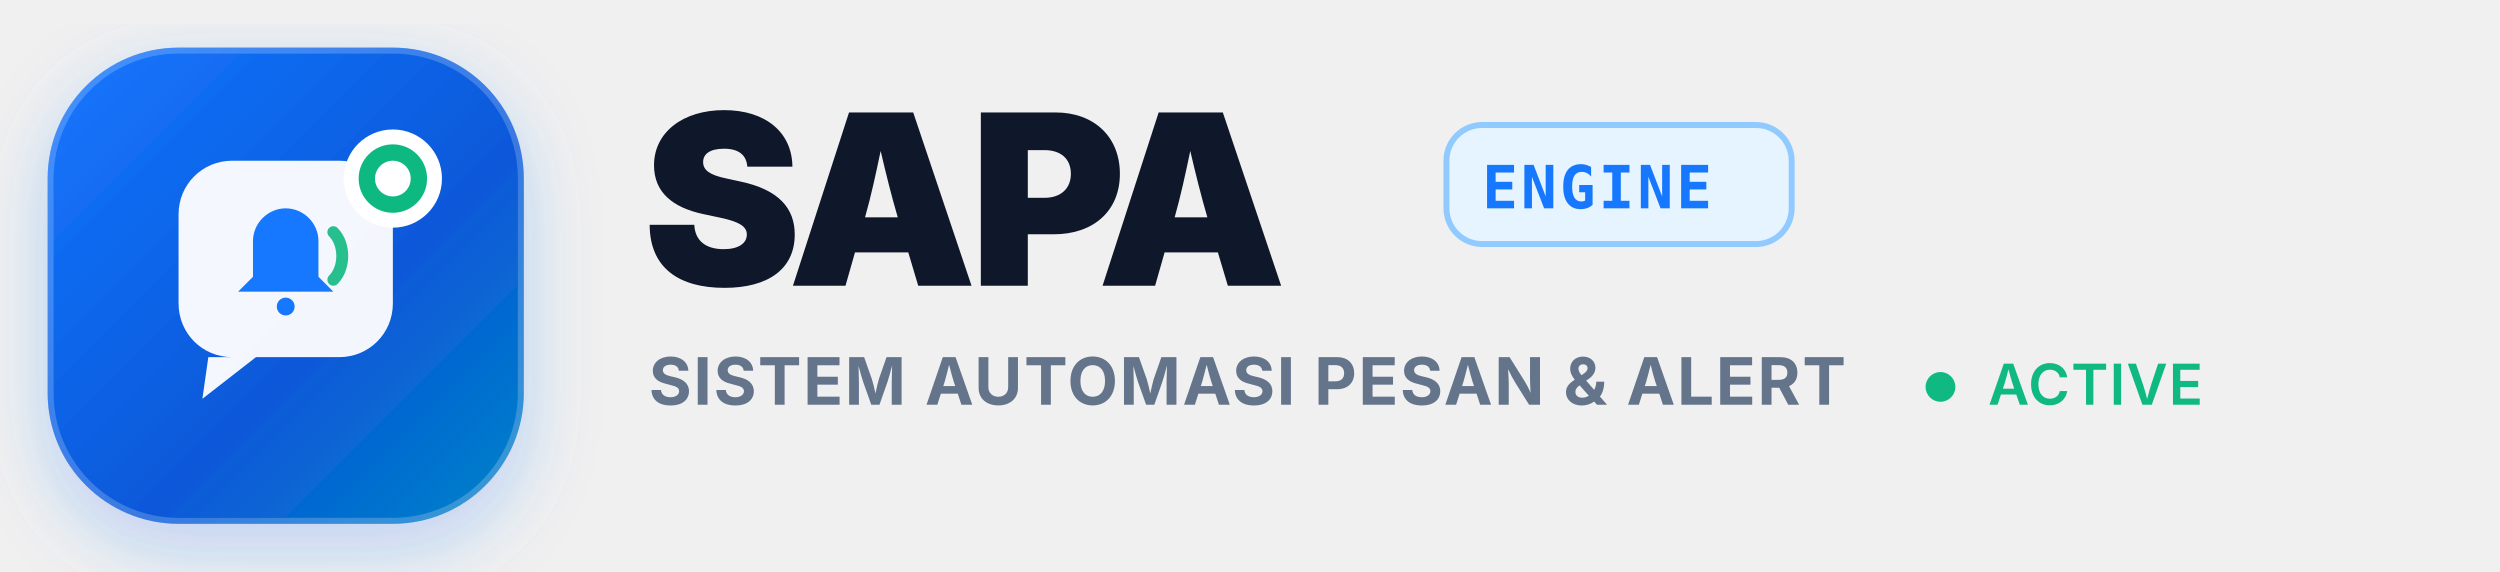
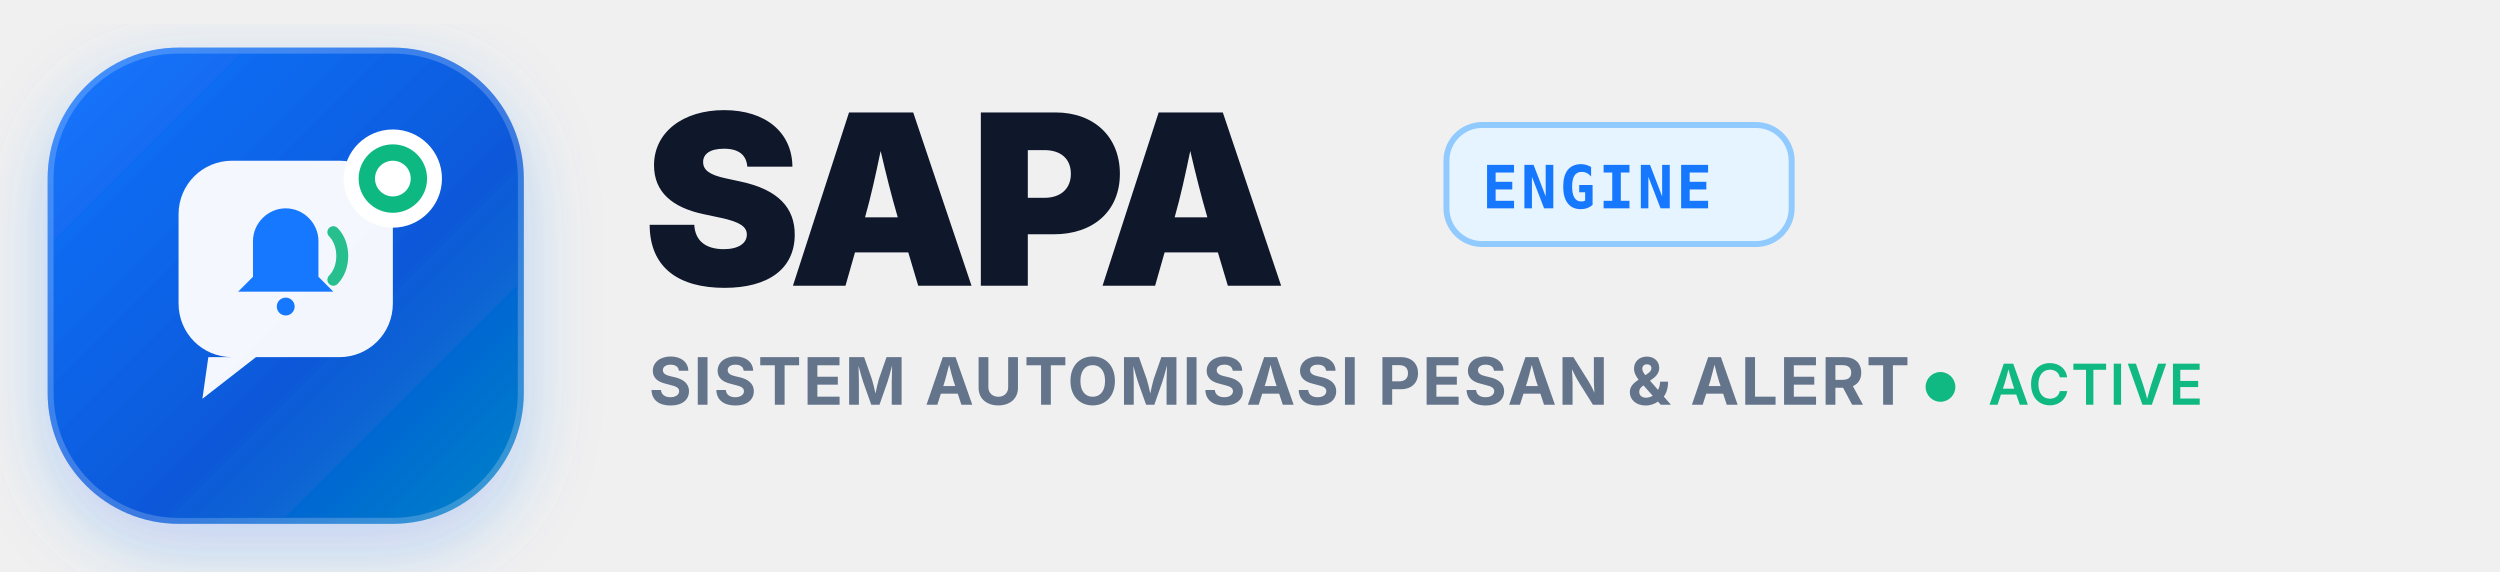
<svg xmlns="http://www.w3.org/2000/svg" viewBox="0 0 420 96" width="100%" height="100%" fill="none">
  <defs>
    <linearGradient id="sapa-grad-primary" x1="0%" y1="0%" x2="100%" y2="100%">
      <stop offset="0%" stop-color="#1677ff" />
      <stop offset="60%" stop-color="#0958d9" />
      <stop offset="100%" stop-color="#0284c7" />
    </linearGradient>
    <linearGradient id="sapa-grad-glow" x1="0%" y1="0%" x2="100%" y2="0%">
      <stop offset="0%" stop-color="#06b6d4" />
      <stop offset="100%" stop-color="#10b981" />
    </linearGradient>
    <filter id="sapa-shadow" x="-10%" y="-10%" width="130%" height="130%">
      <feDropShadow dx="0" dy="4" stdDeviation="6" flood-color="#1677ff" flood-opacity="0.25" />
    </filter>
  </defs>
  <g transform="translate(8, 8)" filter="url(#sapa-shadow)">
    <rect x="0" y="0" width="80" height="80" rx="22" fill="url(#sapa-grad-primary)" />
    <rect x="0.5" y="0.5" width="79" height="79" rx="21.5" stroke="#ffffff" stroke-opacity="0.2" stroke-width="1" />
    <path d="M 22 28 C 22 23 26 19 31 19 L 49 19 C 54 19 58 23 58 28 L 58 43 C 58 48 54 52 49 52 L 35 52 L 26 59 L 27 52 L 31 52 C 26 52 22 48 22 43 Z" fill="#ffffff" fill-opacity="0.95" />
    <path d="M 40 27 C 37 27 34.5 29.5 34.5 32.5 L 34.5 38.5 L 32 41 L 48 41 L 45.5 38.5 L 45.5 32.5 C 45.5 29.5 43 27 40 27 Z" fill="#1677ff" />
    <circle cx="40" cy="43.5" r="1.5" fill="#1677ff" />
    <circle cx="58" cy="22" r="7" fill="#10b981" stroke="#ffffff" stroke-width="2.5" />
    <circle cx="58" cy="22" r="3" fill="#ffffff" />
    <path d="M 48 31 C 50 33 50 37 48 39" stroke="#10b981" stroke-width="2" stroke-linecap="round" fill="none" opacity="0.9" />
  </g>
  <g transform="translate(108, 0)">
    <text x="0" y="48" font-family="'Plus Jakarta Sans', system-ui, -apple-system, sans-serif" font-weight="900" font-size="40" letter-spacing="-1.2" fill="#0f172a">
      SAPA
    </text>
    <rect x="135" y="21" width="58" height="20" rx="6" fill="#e6f4ff" stroke="#91caff" stroke-width="1" />
    <text x="141" y="35" font-family="'JetBrains Mono', monospace" font-size="10" font-weight="800" fill="#1677ff" letter-spacing="0.5">
      ENGINE
    </text>
    <text x="1" y="68" font-family="'Plus Jakarta Sans', system-ui, -apple-system, sans-serif" font-weight="700" font-size="11" letter-spacing="0.3" fill="#64748b">
-       SISTEM AUTOMASI PESAN &amp; ALERT
+       SISTEM AUTOMISASI PESAN &amp; ALERT
    </text>
    <circle cx="218" cy="65" r="2.5" fill="#10b981" />
    <text x="226" y="68" font-family="'Plus Jakarta Sans', system-ui, -apple-system, sans-serif" font-weight="600" font-size="9.5" fill="#10b981" letter-spacing="0.2">
      ACTIVE
    </text>
  </g>
</svg>
